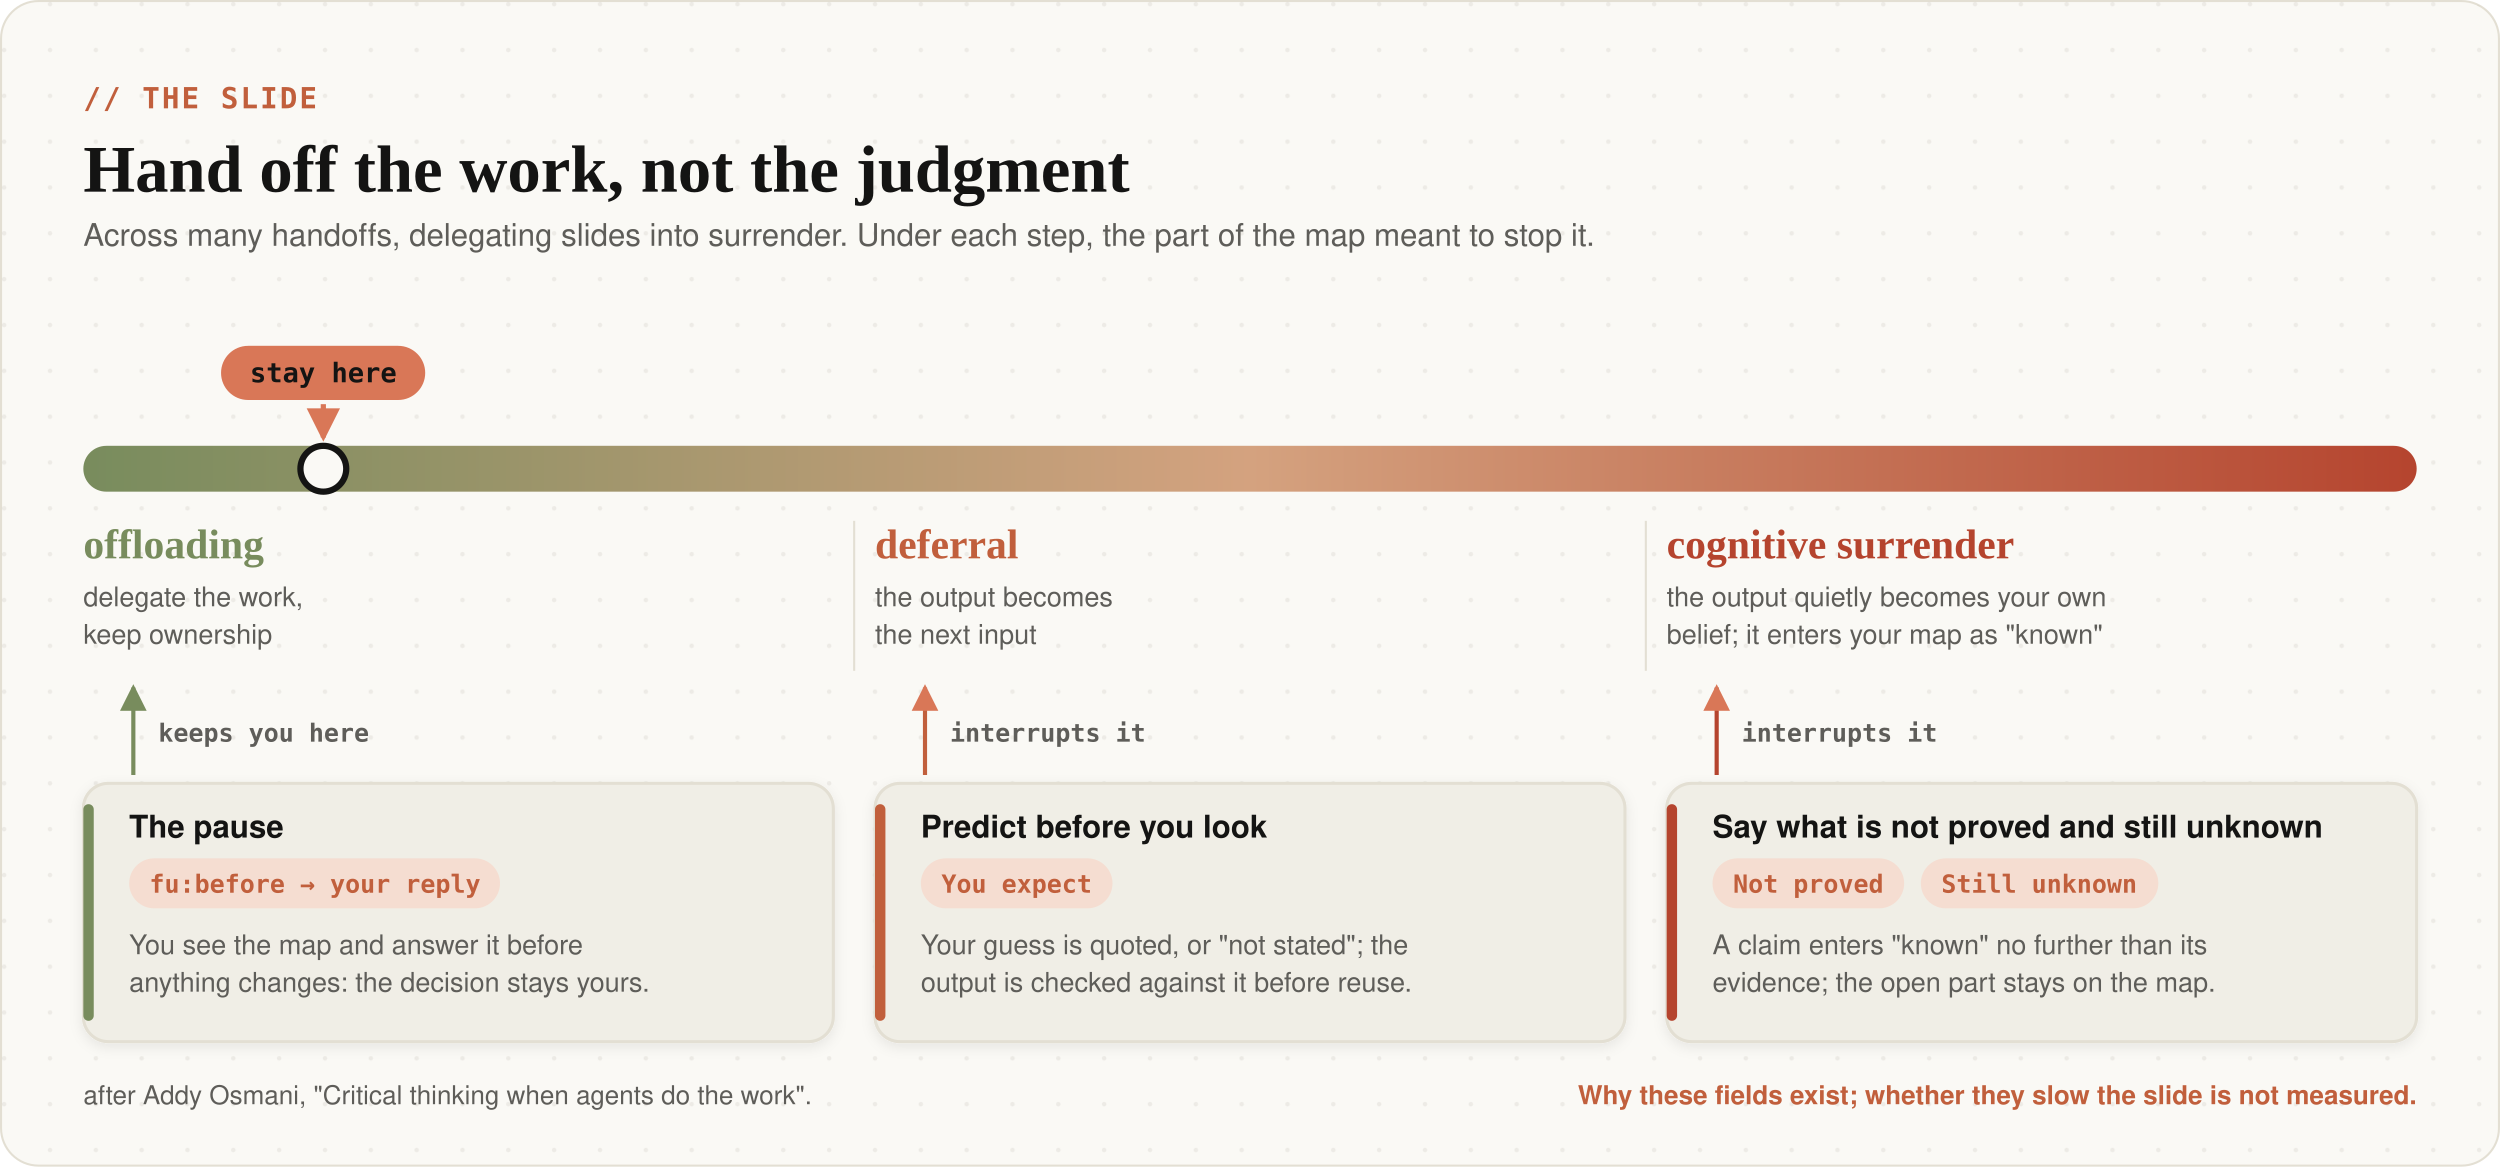
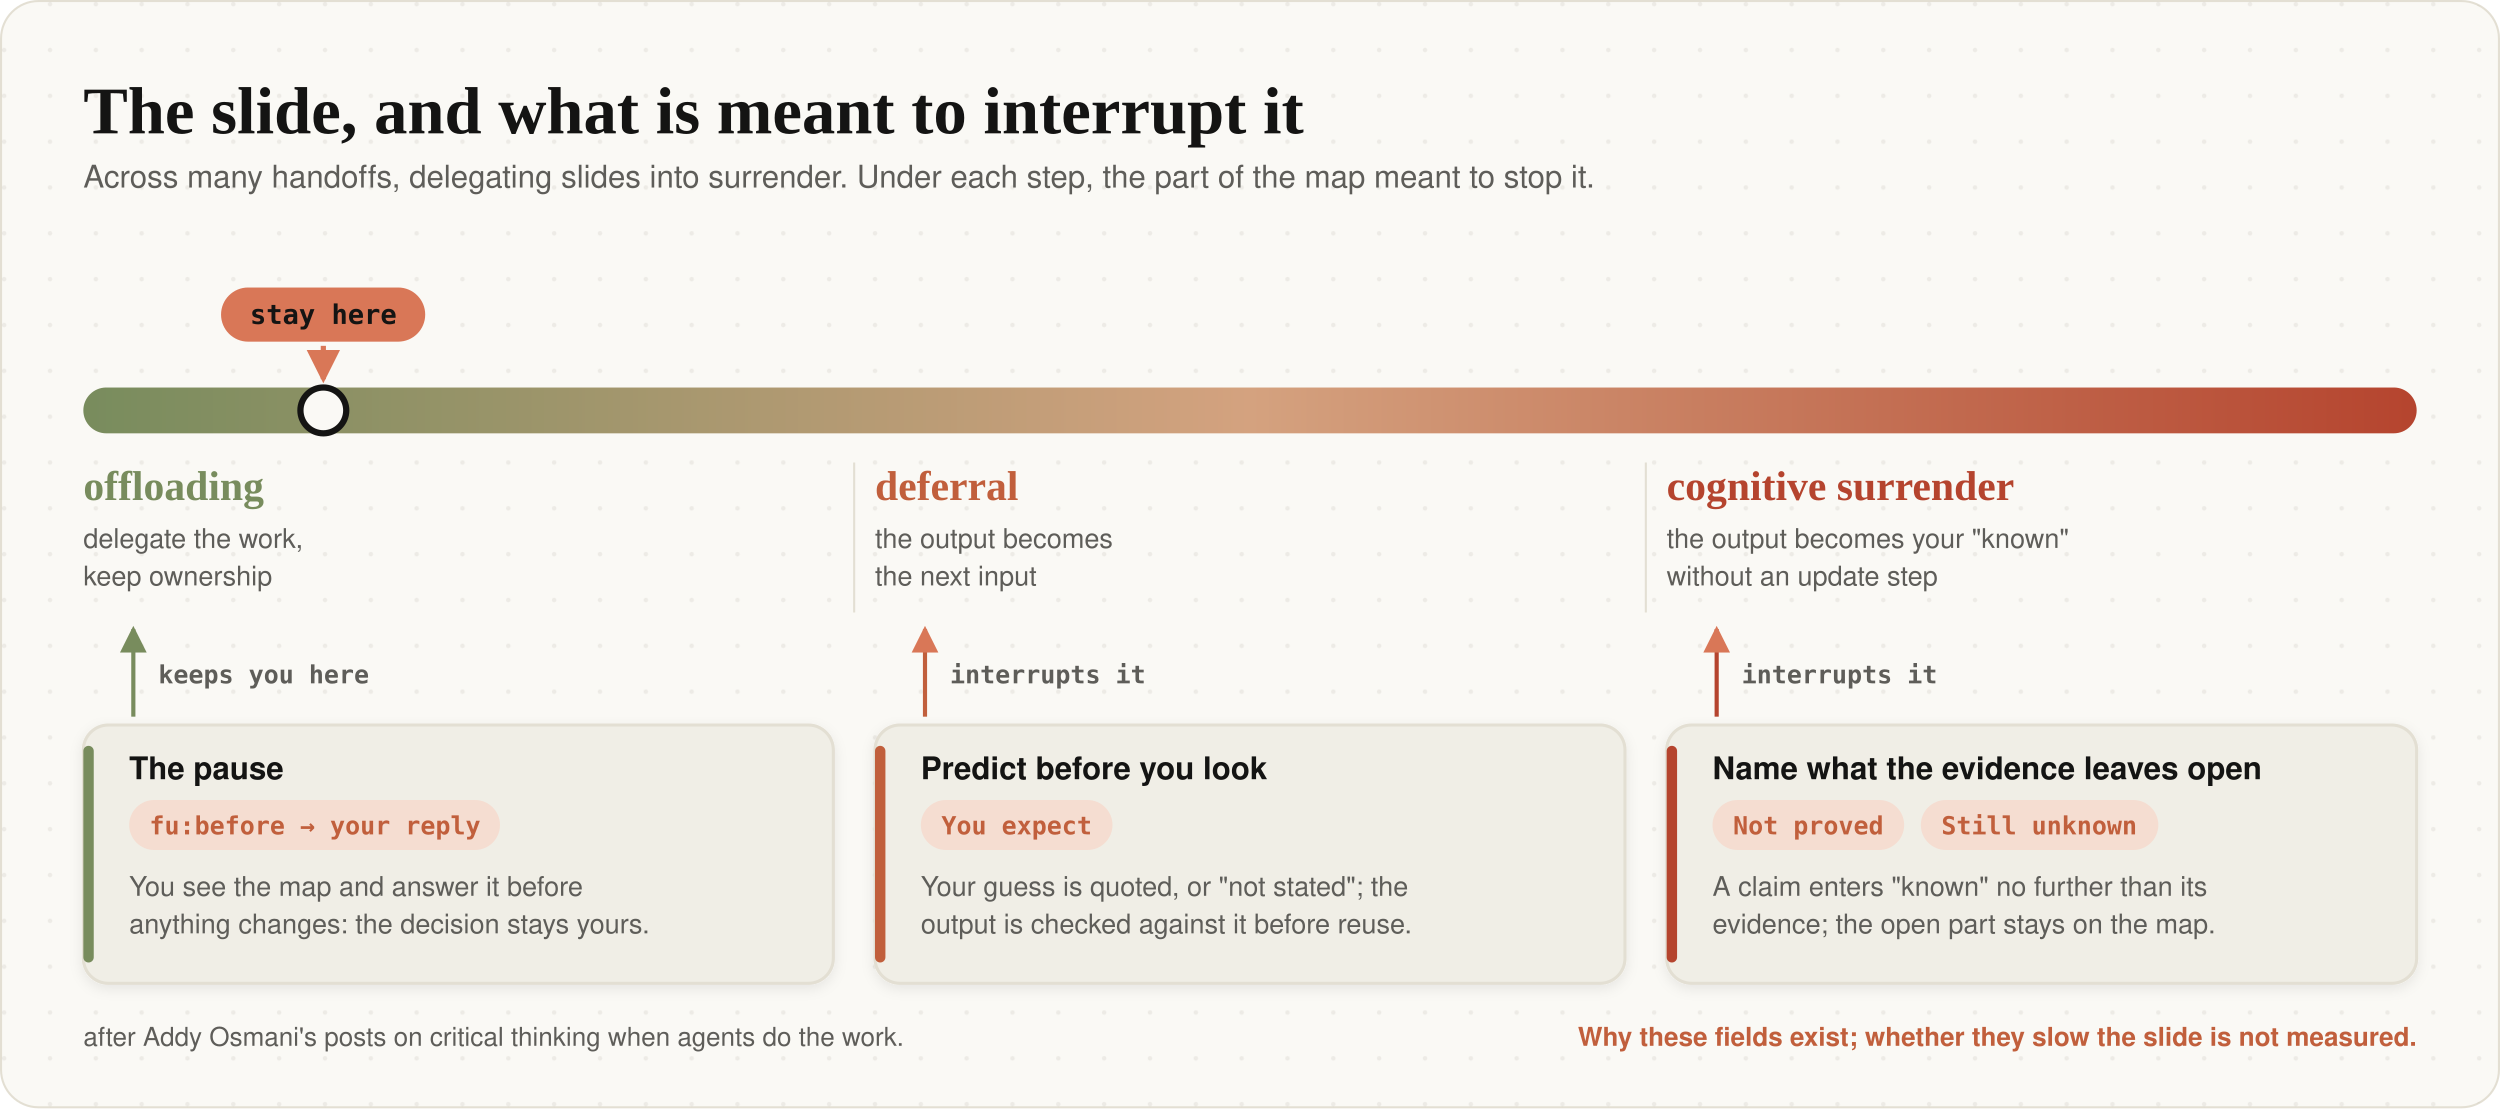
- <svg xmlns="http://www.w3.org/2000/svg" width="1200" height="560" viewBox="0 0 1200 560" role="img" aria-labelledby="t d">
+ <svg xmlns="http://www.w3.org/2000/svg" width="1200" height="532" viewBox="0 0 1200 532" role="img" aria-labelledby="t d">
  <defs>
    <marker id="ah" viewBox="0 0 10 10" refX="8" refY="5" markerWidth="8" markerHeight="8" orient="auto-start-reverse">
      <path d="M1 1L9 5L1 9z" fill="#D97757" />
    </marker>
    <marker id="ahc" viewBox="0 0 10 10" refX="8" refY="5" markerWidth="7" markerHeight="7" orient="auto-start-reverse">
      <path d="M1 1L9 5L1 9z" fill="#B1ADA1" />
    </marker>
    <marker id="ahg" viewBox="0 0 10 10" refX="8" refY="5" markerWidth="8" markerHeight="8" orient="auto-start-reverse">
      <path d="M1 1L9 5L1 9z" fill="#788C5D" />
    </marker>
    <filter id="sh" x="-5%" y="-5%" width="110%" height="120%">
      <feDropShadow dx="0" dy="2" stdDeviation="3" flood-color="#141413" flood-opacity="0.08" />
    </filter>
    <pattern id="dots" width="22" height="22" patternUnits="userSpaceOnUse">
      <circle cx="2" cy="2" r="1.1" fill="#B1ADA1" opacity="0.35" />
    </pattern>
    <linearGradient id="spec" x1="0" x2="1">
      <stop offset="0" stop-color="#788C5D" />
      <stop offset="0.5" stop-color="#D4A27F" />
      <stop offset="1" stop-color="#B5442E" />
    </linearGradient>
  </defs>
-   <rect x="0.5" y="0.5" width="1199" height="559" rx="18" fill="#FAF9F5" stroke="#E3DFD3" />
-   <rect x="0.5" y="0.5" width="1199" height="559" rx="18" fill="url(#dots)" opacity="0.5" />
-   <text x="40" y="52" font-family="ui-monospace, SFMono-Regular, Menlo, Consolas, monospace" font-size="14" fill="#C15F3C" font-weight="700" letter-spacing="1">// THE SLIDE</text>
-   <text x="40" y="92" font-family="Georgia, 'Times New Roman', serif" font-size="32" fill="#141413" font-weight="700">Hand off the work, not the judgment</text>
-   <text x="40" y="118" font-family="-apple-system, 'Segoe UI', Helvetica, Arial, sans-serif" font-size="15" fill="#5E5D59">Across many handoffs, delegating slides into surrender. Under each step, the part of the map meant to stop it.</text>
-   <rect x="40" y="214" width="1120" height="22" rx="11" fill="url(#spec)" />
-   <rect x="106.1" y="166" width="98" height="26" rx="13" fill="#D97757" />
-   <text x="155.2" y="183.5" font-family="ui-monospace, SFMono-Regular, Menlo, Consolas, monospace" font-size="13" fill="#141413" font-weight="700" text-anchor="middle">stay here</text>
-   <path d="M155.2 194V210" stroke="#D97757" stroke-width="2.5" marker-end="url(#ah)" />
-   <circle cx="155.2" cy="225" r="11" fill="#FAF9F5" stroke="#141413" stroke-width="3" />
-   <text x="40" y="268" font-family="Georgia, 'Times New Roman', serif" font-size="20" fill="#788C5D" font-weight="700">offloading</text>
-   <text x="40" y="291" font-family="-apple-system, 'Segoe UI', Helvetica, Arial, sans-serif" font-size="13" fill="#5E5D59">delegate the work,</text>
-   <text x="40" y="309" font-family="-apple-system, 'Segoe UI', Helvetica, Arial, sans-serif" font-size="13" fill="#5E5D59">keep ownership</text>
-   <text x="420" y="268" font-family="Georgia, 'Times New Roman', serif" font-size="20" fill="#C15F3C" font-weight="700">deferral</text>
-   <text x="420" y="291" font-family="-apple-system, 'Segoe UI', Helvetica, Arial, sans-serif" font-size="13" fill="#5E5D59">the output becomes</text>
-   <text x="420" y="309" font-family="-apple-system, 'Segoe UI', Helvetica, Arial, sans-serif" font-size="13" fill="#5E5D59">the next input</text>
-   <path d="M410.0 250L410.0 322" stroke="#E3DFD3" stroke-width="1" fill="none" />
-   <text x="800" y="268" font-family="Georgia, 'Times New Roman', serif" font-size="20" fill="#B5442E" font-weight="700">cognitive surrender</text>
-   <text x="800" y="291" font-family="-apple-system, 'Segoe UI', Helvetica, Arial, sans-serif" font-size="13" fill="#5E5D59">the output quietly becomes your own</text>
-   <text x="800" y="309" font-family="-apple-system, 'Segoe UI', Helvetica, Arial, sans-serif" font-size="13" fill="#5E5D59">belief; it enters your map as "known"</text>
-   <path d="M790.0 250L790.0 322" stroke="#E3DFD3" stroke-width="1" fill="none" />
-   <path d="M64 372L64 330" stroke="#788C5D" stroke-width="2" fill="none" marker-end="url(#ahg)" />
-   <text x="76" y="356" font-family="ui-monospace, SFMono-Regular, Menlo, Consolas, monospace" font-size="12" fill="#5E5D59" font-weight="700">keeps you here</text>
-   <rect x="40" y="376" width="360" height="124" rx="12" fill="#F0EEE6" stroke="#E3DFD3" stroke-width="1.5" filter="url(#sh)" />
-   <rect x="40" y="386" width="5" height="104" rx="2.5" fill="#788C5D" />
-   <text x="62" y="402" font-family="-apple-system, 'Segoe UI', Helvetica, Arial, sans-serif" font-size="15" fill="#141413" font-weight="700">The pause</text>
-   <rect x="62" y="412" width="178" height="24" rx="12" fill="#F5DDD1" />
-   <text x="151.2" y="428.5" font-family="ui-monospace, SFMono-Regular, Menlo, Consolas, monospace" font-size="12" fill="#C15F3C" font-weight="700" text-anchor="middle">fu:before → your reply</text>
-   <text x="62" y="458" font-family="-apple-system, 'Segoe UI', Helvetica, Arial, sans-serif" font-size="13" fill="#5E5D59">You see the map and answer it before</text>
-   <text x="62" y="476" font-family="-apple-system, 'Segoe UI', Helvetica, Arial, sans-serif" font-size="13" fill="#5E5D59">anything changes: the decision stays yours.</text>
-   <path d="M444 372L444 330" stroke="#C15F3C" stroke-width="2" fill="none" marker-end="url(#ah)" />
-   <text x="456" y="356" font-family="ui-monospace, SFMono-Regular, Menlo, Consolas, monospace" font-size="12" fill="#5E5D59" font-weight="700">interrupts it</text>
-   <rect x="420" y="376" width="360" height="124" rx="12" fill="#F0EEE6" stroke="#E3DFD3" stroke-width="1.5" filter="url(#sh)" />
-   <rect x="420" y="386" width="5" height="104" rx="2.5" fill="#C15F3C" />
-   <text x="442" y="402" font-family="-apple-system, 'Segoe UI', Helvetica, Arial, sans-serif" font-size="15" fill="#141413" font-weight="700">Predict before you look</text>
-   <rect x="442" y="412" width="92" height="24" rx="12" fill="#F5DDD1" />
-   <text x="488.0" y="428.5" font-family="ui-monospace, SFMono-Regular, Menlo, Consolas, monospace" font-size="12" fill="#C15F3C" font-weight="700" text-anchor="middle">You expect</text>
-   <text x="442" y="458" font-family="-apple-system, 'Segoe UI', Helvetica, Arial, sans-serif" font-size="13" fill="#5E5D59">Your guess is quoted, or "not stated"; the</text>
-   <text x="442" y="476" font-family="-apple-system, 'Segoe UI', Helvetica, Arial, sans-serif" font-size="13" fill="#5E5D59">output is checked against it before reuse.</text>
-   <path d="M824 372L824 330" stroke="#B5442E" stroke-width="2" fill="none" marker-end="url(#ah)" />
-   <text x="836" y="356" font-family="ui-monospace, SFMono-Regular, Menlo, Consolas, monospace" font-size="12" fill="#5E5D59" font-weight="700">interrupts it</text>
-   <rect x="800" y="376" width="360" height="124" rx="12" fill="#F0EEE6" stroke="#E3DFD3" stroke-width="1.5" filter="url(#sh)" />
-   <rect x="800" y="386" width="5" height="104" rx="2.5" fill="#B5442E" />
-   <text x="822" y="402" font-family="-apple-system, 'Segoe UI', Helvetica, Arial, sans-serif" font-size="15" fill="#141413" font-weight="700">Say what is not proved and still unknown</text>
-   <rect x="822" y="412" width="92" height="24" rx="12" fill="#F5DDD1" />
-   <text x="868.0" y="428.5" font-family="ui-monospace, SFMono-Regular, Menlo, Consolas, monospace" font-size="12" fill="#C15F3C" font-weight="700" text-anchor="middle">Not proved</text>
-   <rect x="922.0" y="412" width="114" height="24" rx="12" fill="#F5DDD1" />
-   <text x="978.8" y="428.5" font-family="ui-monospace, SFMono-Regular, Menlo, Consolas, monospace" font-size="12" fill="#C15F3C" font-weight="700" text-anchor="middle">Still unknown</text>
-   <text x="822" y="458" font-family="-apple-system, 'Segoe UI', Helvetica, Arial, sans-serif" font-size="13" fill="#5E5D59">A claim enters "known" no further than its</text>
-   <text x="822" y="476" font-family="-apple-system, 'Segoe UI', Helvetica, Arial, sans-serif" font-size="13" fill="#5E5D59">evidence; the open part stays on the map.</text>
-   <text x="40" y="530" font-family="-apple-system, 'Segoe UI', Helvetica, Arial, sans-serif" font-size="12.5" fill="#5E5D59">after Addy Osmani, "Critical thinking when agents do the work".</text>
-   <text x="1160" y="530" font-family="-apple-system, 'Segoe UI', Helvetica, Arial, sans-serif" font-size="12.5" fill="#C15F3C" font-weight="600" text-anchor="end">Why these fields exist; whether they slow the slide is not measured.</text>
+   <rect x="0.5" y="0.5" width="1199" height="531" rx="18" fill="#FAF9F5" stroke="#E3DFD3" />
+   <rect x="0.5" y="0.5" width="1199" height="531" rx="18" fill="url(#dots)" opacity="0.5" />
+   <g transform="translate(0 -28)">
+     <text x="40" y="92" font-family="Georgia, 'Times New Roman', serif" font-size="32" fill="#141413" font-weight="700">The slide, and what is meant to interrupt it</text>
+     <text x="40" y="118" font-family="-apple-system, 'Segoe UI', Helvetica, Arial, sans-serif" font-size="15" fill="#5E5D59">Across many handoffs, delegating slides into surrender. Under each step, the part of the map meant to stop it.</text>
+     <rect x="40" y="214" width="1120" height="22" rx="11" fill="url(#spec)" />
+     <rect x="106.1" y="166" width="98" height="26" rx="13" fill="#D97757" />
+     <text x="155.2" y="183.5" font-family="ui-monospace, SFMono-Regular, Menlo, Consolas, monospace" font-size="13" fill="#141413" font-weight="700" text-anchor="middle">stay here</text>
+     <path d="M155.2 194V210" stroke="#D97757" stroke-width="2.5" marker-end="url(#ah)" />
+     <circle cx="155.2" cy="225" r="11" fill="#FAF9F5" stroke="#141413" stroke-width="3" />
+     <text x="40" y="268" font-family="Georgia, 'Times New Roman', serif" font-size="20" fill="#788C5D" font-weight="700">offloading</text>
+     <text x="40" y="291" font-family="-apple-system, 'Segoe UI', Helvetica, Arial, sans-serif" font-size="13" fill="#5E5D59">delegate the work,</text>
+     <text x="40" y="309" font-family="-apple-system, 'Segoe UI', Helvetica, Arial, sans-serif" font-size="13" fill="#5E5D59">keep ownership</text>
+     <text x="420" y="268" font-family="Georgia, 'Times New Roman', serif" font-size="20" fill="#C15F3C" font-weight="700">deferral</text>
+     <text x="420" y="291" font-family="-apple-system, 'Segoe UI', Helvetica, Arial, sans-serif" font-size="13" fill="#5E5D59">the output becomes</text>
+     <text x="420" y="309" font-family="-apple-system, 'Segoe UI', Helvetica, Arial, sans-serif" font-size="13" fill="#5E5D59">the next input</text>
+     <path d="M410.0 250L410.0 322" stroke="#E3DFD3" stroke-width="1" fill="none" />
+     <text x="800" y="268" font-family="Georgia, 'Times New Roman', serif" font-size="20" fill="#B5442E" font-weight="700">cognitive surrender</text>
+     <text x="800" y="291" font-family="-apple-system, 'Segoe UI', Helvetica, Arial, sans-serif" font-size="13" fill="#5E5D59">the output becomes your "known"</text>
+     <text x="800" y="309" font-family="-apple-system, 'Segoe UI', Helvetica, Arial, sans-serif" font-size="13" fill="#5E5D59">without an update step</text>
+     <path d="M790.0 250L790.0 322" stroke="#E3DFD3" stroke-width="1" fill="none" />
+     <path d="M64 372L64 330" stroke="#788C5D" stroke-width="2" fill="none" marker-end="url(#ahg)" />
+     <text x="76" y="356" font-family="ui-monospace, SFMono-Regular, Menlo, Consolas, monospace" font-size="12" fill="#5E5D59" font-weight="700">keeps you here</text>
+     <rect x="40" y="376" width="360" height="124" rx="12" fill="#F0EEE6" stroke="#E3DFD3" stroke-width="1.5" filter="url(#sh)" />
+     <rect x="40" y="386" width="5" height="104" rx="2.5" fill="#788C5D" />
+     <text x="62" y="402" font-family="-apple-system, 'Segoe UI', Helvetica, Arial, sans-serif" font-size="15" fill="#141413" font-weight="700">The pause</text>
+     <rect x="62" y="412" width="178" height="24" rx="12" fill="#F5DDD1" />
+     <text x="151.2" y="428.5" font-family="ui-monospace, SFMono-Regular, Menlo, Consolas, monospace" font-size="12" fill="#C15F3C" font-weight="700" text-anchor="middle">fu:before → your reply</text>
+     <text x="62" y="458" font-family="-apple-system, 'Segoe UI', Helvetica, Arial, sans-serif" font-size="13" fill="#5E5D59">You see the map and answer it before</text>
+     <text x="62" y="476" font-family="-apple-system, 'Segoe UI', Helvetica, Arial, sans-serif" font-size="13" fill="#5E5D59">anything changes: the decision stays yours.</text>
+     <path d="M444 372L444 330" stroke="#C15F3C" stroke-width="2" fill="none" marker-end="url(#ah)" />
+     <text x="456" y="356" font-family="ui-monospace, SFMono-Regular, Menlo, Consolas, monospace" font-size="12" fill="#5E5D59" font-weight="700">interrupts it</text>
+     <rect x="420" y="376" width="360" height="124" rx="12" fill="#F0EEE6" stroke="#E3DFD3" stroke-width="1.5" filter="url(#sh)" />
+     <rect x="420" y="386" width="5" height="104" rx="2.5" fill="#C15F3C" />
+     <text x="442" y="402" font-family="-apple-system, 'Segoe UI', Helvetica, Arial, sans-serif" font-size="15" fill="#141413" font-weight="700">Predict before you look</text>
+     <rect x="442" y="412" width="92" height="24" rx="12" fill="#F5DDD1" />
+     <text x="488.0" y="428.5" font-family="ui-monospace, SFMono-Regular, Menlo, Consolas, monospace" font-size="12" fill="#C15F3C" font-weight="700" text-anchor="middle">You expect</text>
+     <text x="442" y="458" font-family="-apple-system, 'Segoe UI', Helvetica, Arial, sans-serif" font-size="13" fill="#5E5D59">Your guess is quoted, or "not stated"; the</text>
+     <text x="442" y="476" font-family="-apple-system, 'Segoe UI', Helvetica, Arial, sans-serif" font-size="13" fill="#5E5D59">output is checked against it before reuse.</text>
+     <path d="M824 372L824 330" stroke="#B5442E" stroke-width="2" fill="none" marker-end="url(#ah)" />
+     <text x="836" y="356" font-family="ui-monospace, SFMono-Regular, Menlo, Consolas, monospace" font-size="12" fill="#5E5D59" font-weight="700">interrupts it</text>
+     <rect x="800" y="376" width="360" height="124" rx="12" fill="#F0EEE6" stroke="#E3DFD3" stroke-width="1.5" filter="url(#sh)" />
+     <rect x="800" y="386" width="5" height="104" rx="2.5" fill="#B5442E" />
+     <text x="822" y="402" font-family="-apple-system, 'Segoe UI', Helvetica, Arial, sans-serif" font-size="15" fill="#141413" font-weight="700">Name what the evidence leaves open</text>
+     <rect x="822" y="412" width="92" height="24" rx="12" fill="#F5DDD1" />
+     <text x="868.0" y="428.5" font-family="ui-monospace, SFMono-Regular, Menlo, Consolas, monospace" font-size="12" fill="#C15F3C" font-weight="700" text-anchor="middle">Not proved</text>
+     <rect x="922.0" y="412" width="114" height="24" rx="12" fill="#F5DDD1" />
+     <text x="978.8" y="428.5" font-family="ui-monospace, SFMono-Regular, Menlo, Consolas, monospace" font-size="12" fill="#C15F3C" font-weight="700" text-anchor="middle">Still unknown</text>
+     <text x="822" y="458" font-family="-apple-system, 'Segoe UI', Helvetica, Arial, sans-serif" font-size="13" fill="#5E5D59">A claim enters "known" no further than its</text>
+     <text x="822" y="476" font-family="-apple-system, 'Segoe UI', Helvetica, Arial, sans-serif" font-size="13" fill="#5E5D59">evidence; the open part stays on the map.</text>
+     <text x="40" y="530" font-family="-apple-system, 'Segoe UI', Helvetica, Arial, sans-serif" font-size="12.5" fill="#5E5D59">after Addy Osmani's posts on critical thinking when agents do the work.</text>
+     <text x="1160" y="530" font-family="-apple-system, 'Segoe UI', Helvetica, Arial, sans-serif" font-size="12.5" fill="#C15F3C" font-weight="600" text-anchor="end">Why these fields exist; whether they slow the slide is not measured.</text>
+   </g>
</svg>
